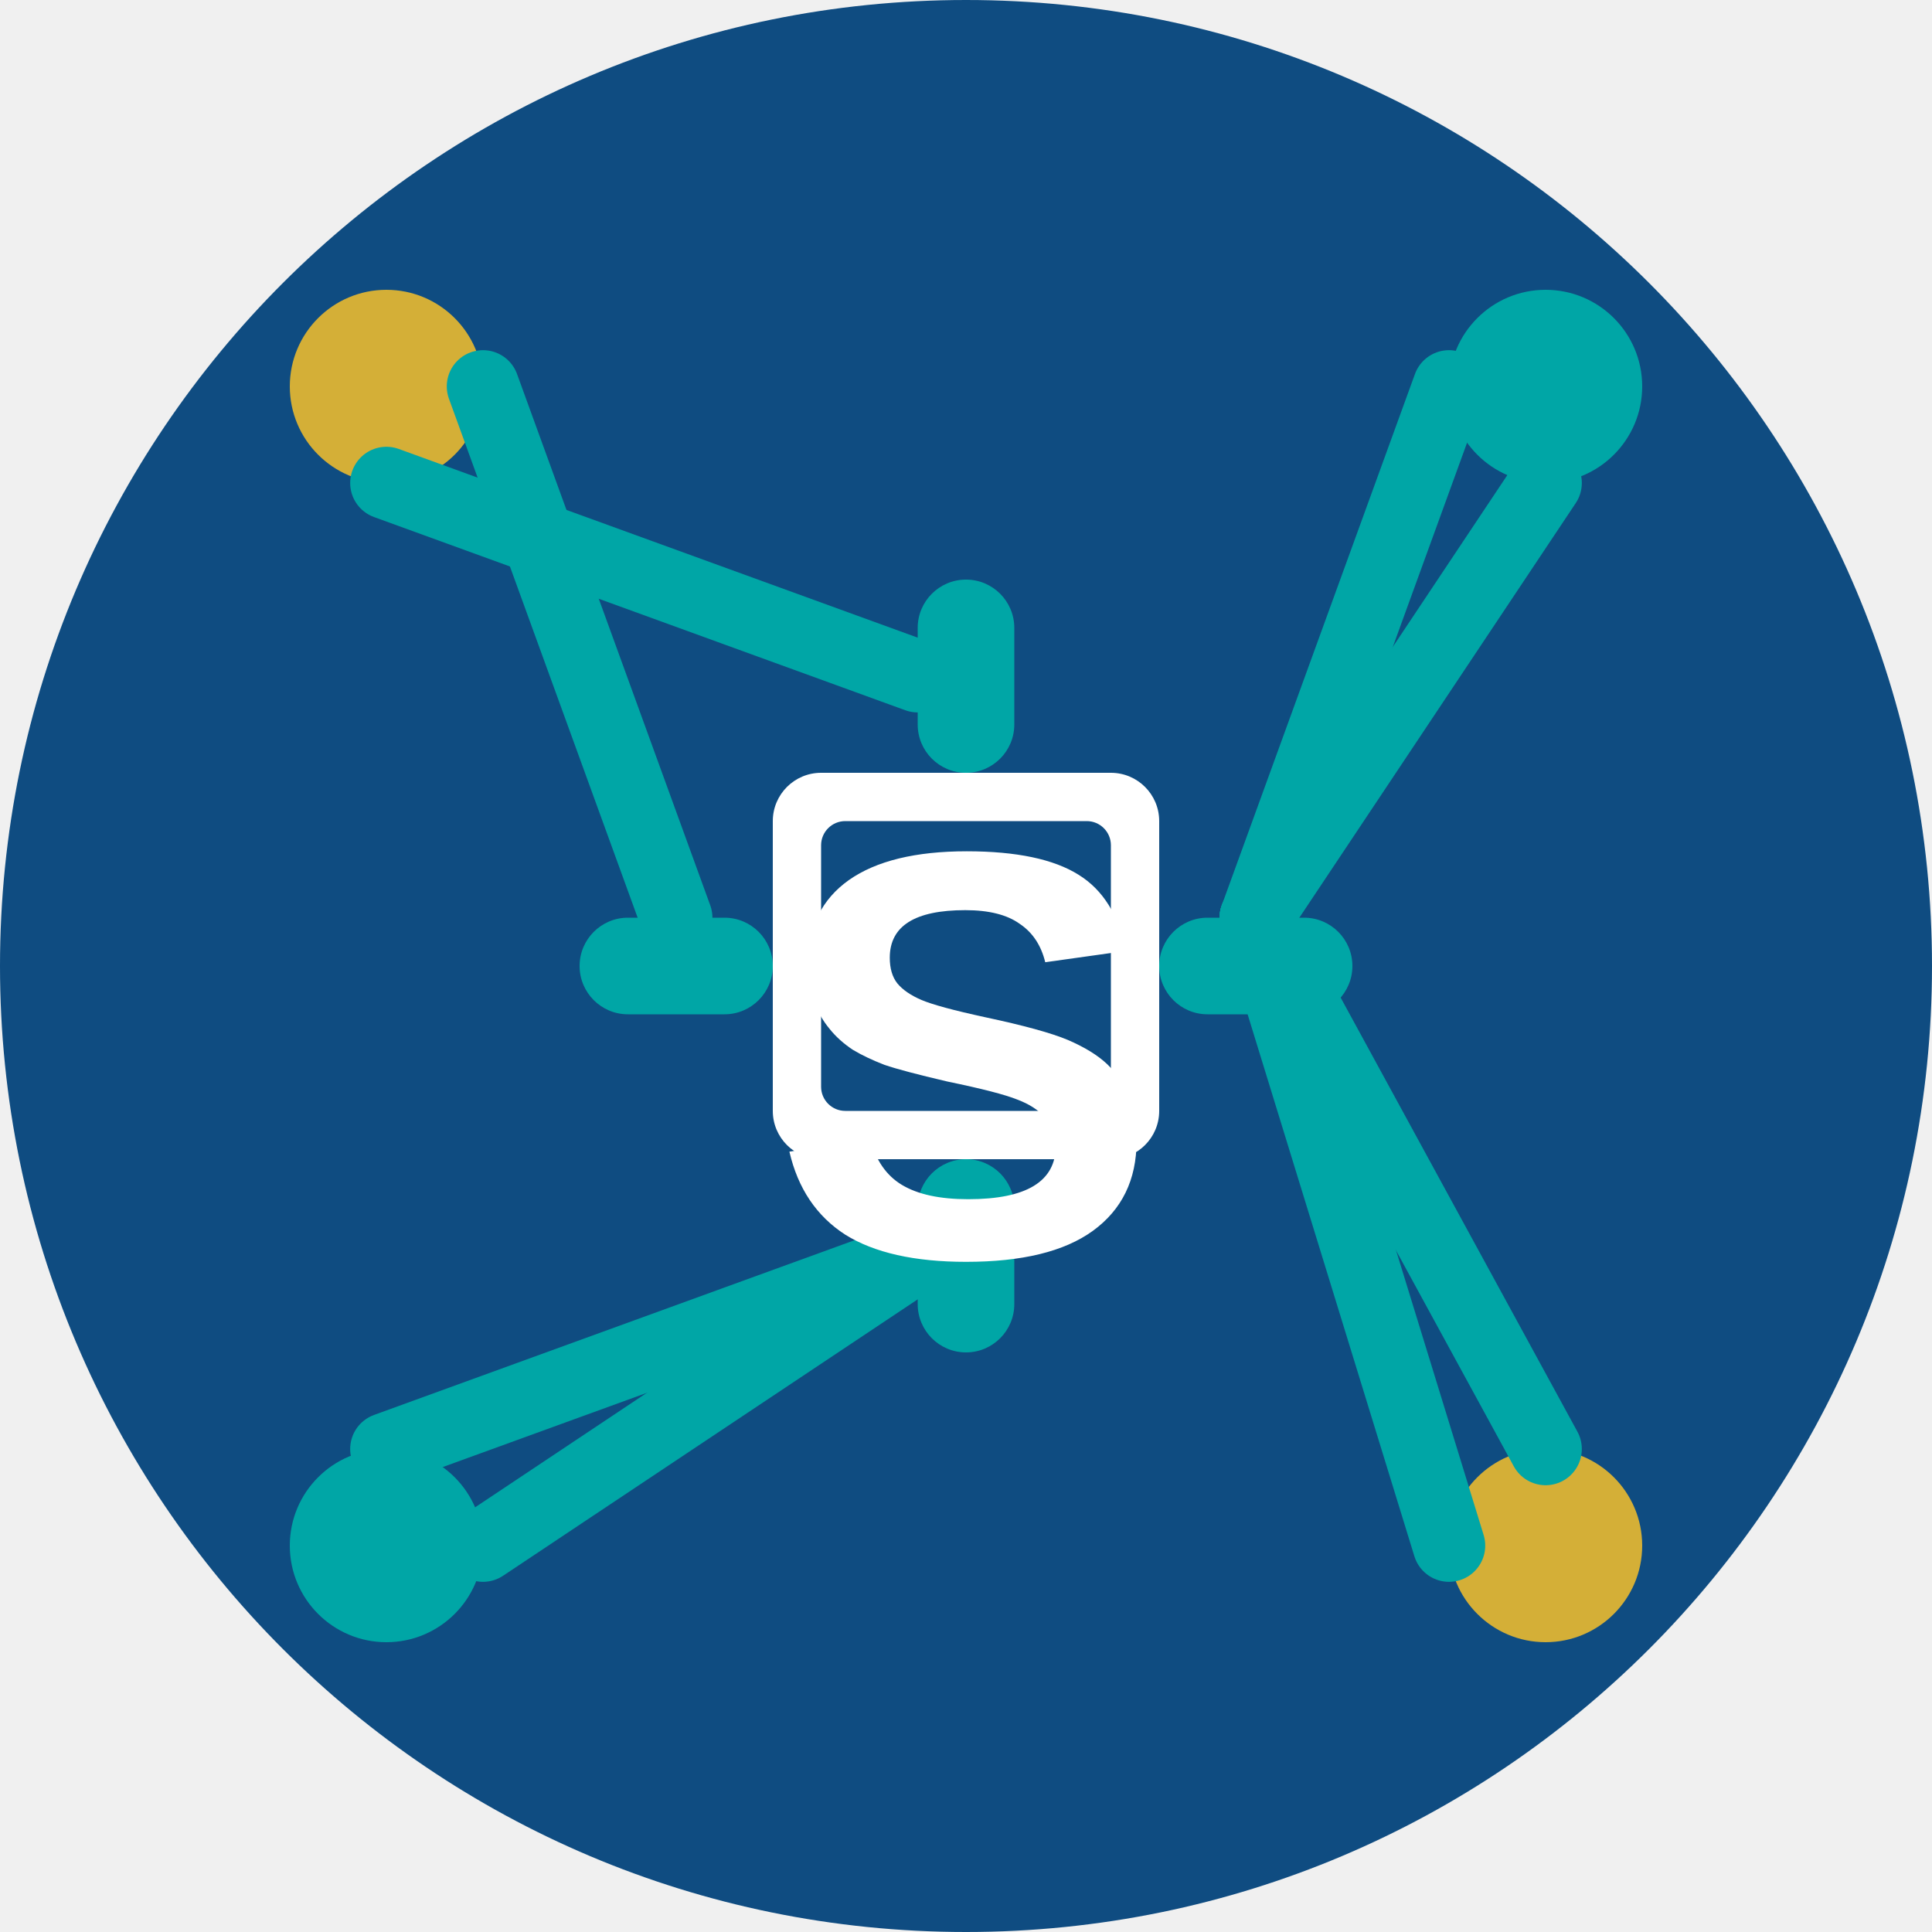
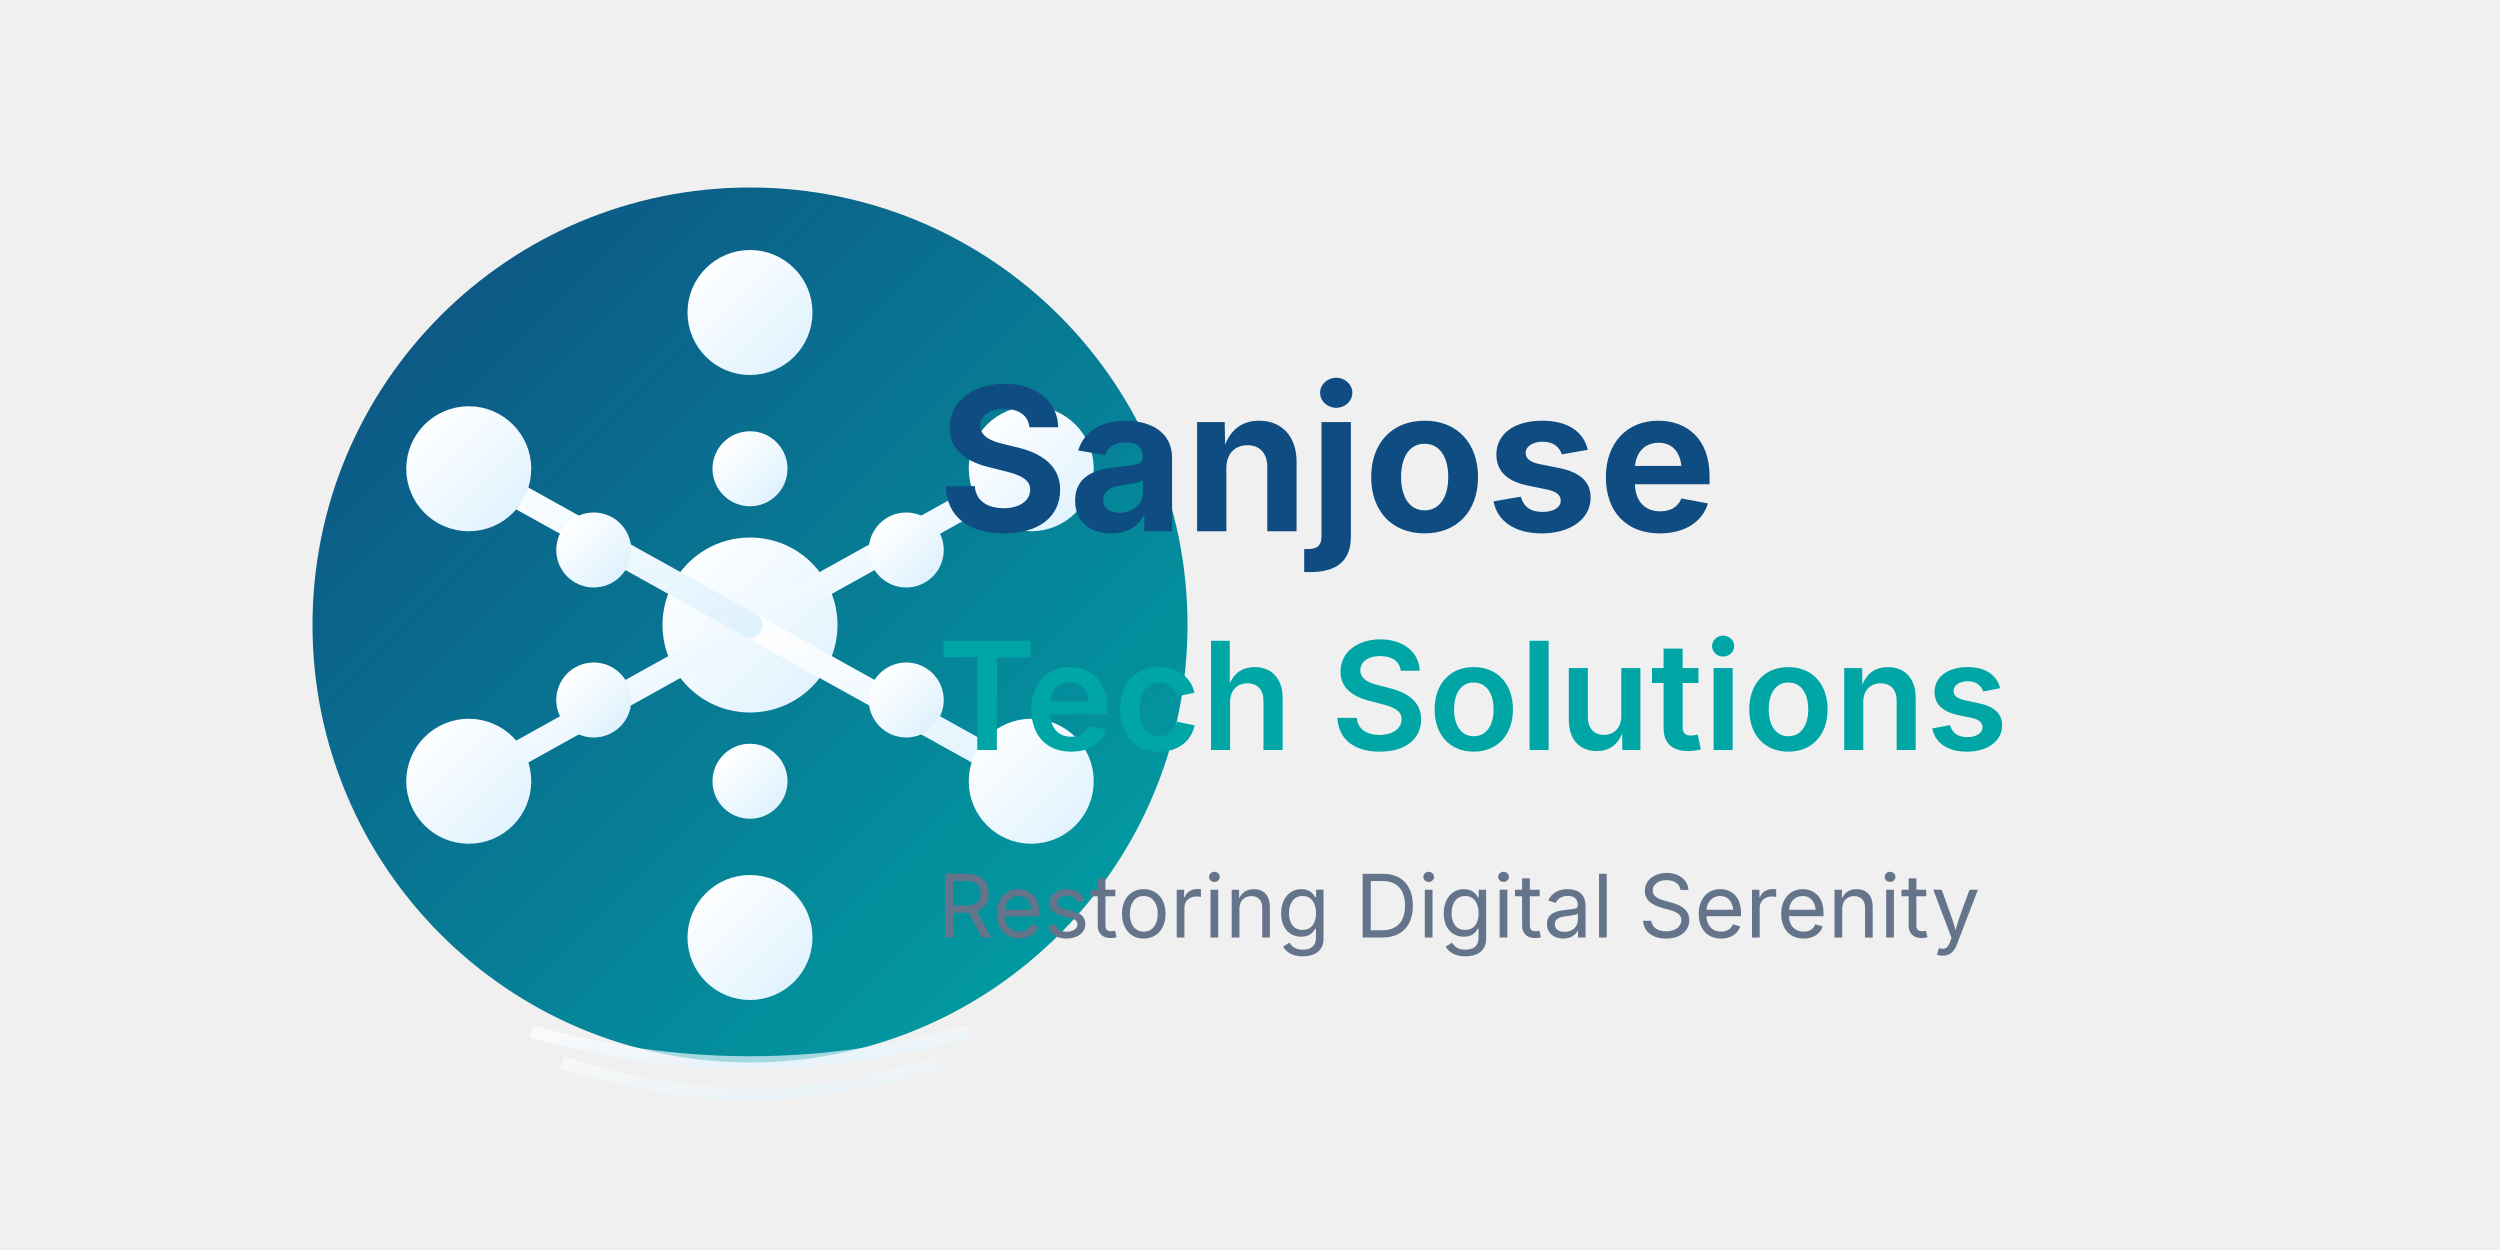
- <svg xmlns="http://www.w3.org/2000/svg" width="40" height="40" viewBox="0 0 40 40" fill="none">
-   <circle cx="20" cy="20" r="20" fill="#0F4C81" />
-   <g fill="#00A6A6">
-     <rect x="16" y="16" width="8" height="8" rx="1" fill="#FFFFFF" />
-     <rect x="17" y="17" width="6" height="6" rx="0.5" fill="#0F4C81" />
-     <rect x="12" y="19" width="4" height="2" rx="1" />
-     <rect x="24" y="19" width="4" height="2" rx="1" />
-     <rect x="19" y="12" width="2" height="4" rx="1" />
-     <rect x="19" y="24" width="2" height="4" rx="1" />
-     <circle cx="8" cy="8" r="2" fill="#D4AF37" />
-     <circle cx="32" cy="8" r="2" />
-     <circle cx="8" cy="32" r="2" />
-     <circle cx="32" cy="32" r="2" fill="#D4AF37" />
-     <path d="M10 8 L14 19" stroke="#00A6A6" stroke-width="1.5" stroke-linecap="round" />
-     <path d="M30 8 L26 19" stroke="#00A6A6" stroke-width="1.5" stroke-linecap="round" />
-     <path d="M8 10 L19 14" stroke="#00A6A6" stroke-width="1.5" stroke-linecap="round" />
-     <path d="M8 30 L19 26" stroke="#00A6A6" stroke-width="1.5" stroke-linecap="round" />
-     <path d="M32 10 L26 19" stroke="#00A6A6" stroke-width="1.5" stroke-linecap="round" />
-     <path d="M32 30 L26 19" stroke="#00A6A6" stroke-width="1.5" stroke-linecap="round" />
-     <path d="M10 32 L19 26" stroke="#00A6A6" stroke-width="1.5" stroke-linecap="round" />
-     <path d="M30 32 L26 19" stroke="#00A6A6" stroke-width="1.5" stroke-linecap="round" />
+ <svg xmlns="http://www.w3.org/2000/svg" width="400" height="200" viewBox="0 0 400 200">
+   <defs>
+     <linearGradient id="bgGradient" x1="0%" y1="0%" x2="100%" y2="100%">
+       <stop offset="0%" stop-color="#0F4C81" />
+       <stop offset="100%" stop-color="#00A6A6" />
+     </linearGradient>
+     <linearGradient id="iconGradient" x1="0%" y1="0%" x2="100%" y2="100%">
+       <stop offset="0%" stop-color="#FFFFFF" />
+       <stop offset="100%" stop-color="#E0F2FE" />
+     </linearGradient>
+   </defs>
+   <g transform="translate(40, 20)">
+     <circle cx="80" cy="80" r="70" fill="url(#bgGradient)" />
+     <g stroke="url(#iconGradient)" stroke-width="4" stroke-linecap="round" fill="none">
+       <circle cx="80" cy="80" r="12" fill="url(#iconGradient)" />
+       <line x1="80" y1="80" x2="80" y2="30" />
+       <line x1="80" y1="80" x2="125" y2="55" />
+       <line x1="80" y1="80" x2="125" y2="105" />
+       <line x1="80" y1="80" x2="80" y2="130" />
+       <line x1="80" y1="80" x2="35" y2="105" />
+       <line x1="80" y1="80" x2="35" y2="55" />
+       <circle cx="80" cy="30" r="8" fill="url(#iconGradient)" />
+       <circle cx="125" cy="55" r="8" fill="url(#iconGradient)" />
+       <circle cx="125" cy="105" r="8" fill="url(#iconGradient)" />
+       <circle cx="80" cy="130" r="8" fill="url(#iconGradient)" />
+       <circle cx="35" cy="105" r="8" fill="url(#iconGradient)" />
+       <circle cx="35" cy="55" r="8" fill="url(#iconGradient)" />
+       <circle cx="80" cy="55" r="4" fill="url(#iconGradient)" />
+       <circle cx="105" cy="68" r="4" fill="url(#iconGradient)" />
+       <circle cx="105" cy="92" r="4" fill="url(#iconGradient)" />
+       <circle cx="80" cy="105" r="4" fill="url(#iconGradient)" />
+       <circle cx="55" cy="92" r="4" fill="url(#iconGradient)" />
+       <circle cx="55" cy="68" r="4" fill="url(#iconGradient)" />
+     </g>
+     <path d="M45 145 Q 80 155 115 145" stroke="url(#iconGradient)" stroke-width="2" fill="none" stroke-opacity="0.7" />
+     <path d="M50 150 Q 80 160 110 150" stroke="url(#iconGradient)" stroke-width="2" fill="none" stroke-opacity="0.5" />
  </g>
-   <text x="20" y="26" font-family="Arial, sans-serif" font-size="12" font-weight="bold" text-anchor="middle" fill="#FFFFFF">S</text>
+   <text x="150" y="85" font-family="Inter, sans-serif" font-weight="700" font-size="32" fill="#0F4C81">
+     Sanjose
+   </text>
+   <text x="150" y="120" font-family="Inter, sans-serif" font-weight="600" font-size="24" fill="#00A6A6">
+     Tech Solutions
+   </text>
+   <text x="150" y="150" font-family="Inter, sans-serif" font-weight="400" font-size="14" fill="#64748B">
+     Restoring Digital Serenity
+   </text>
</svg>
